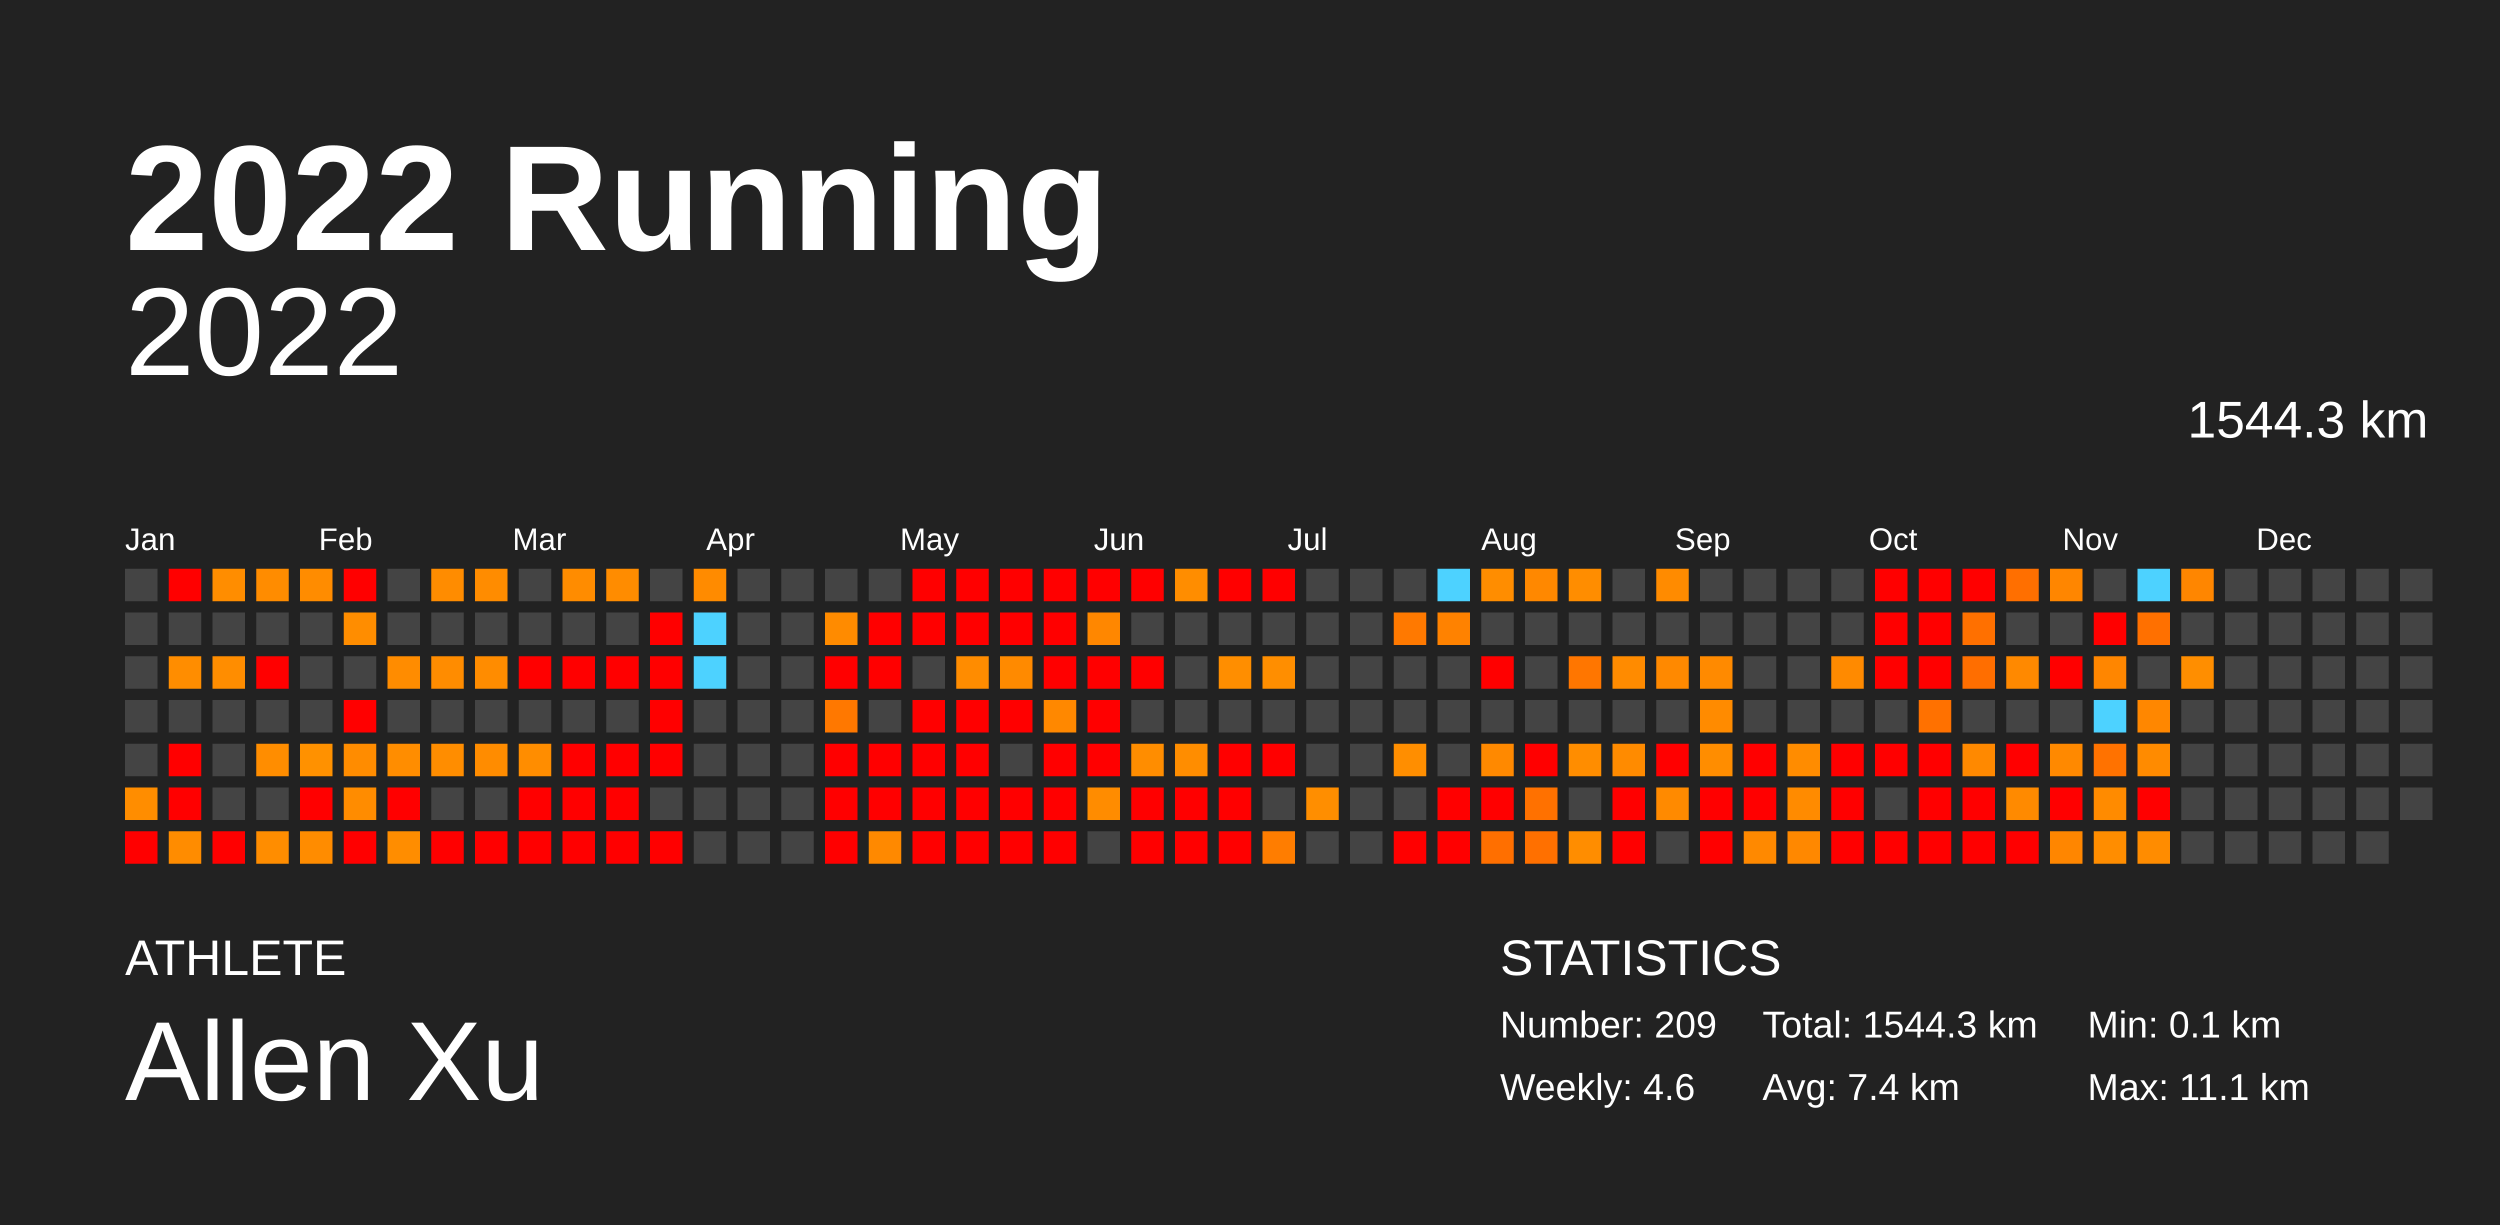
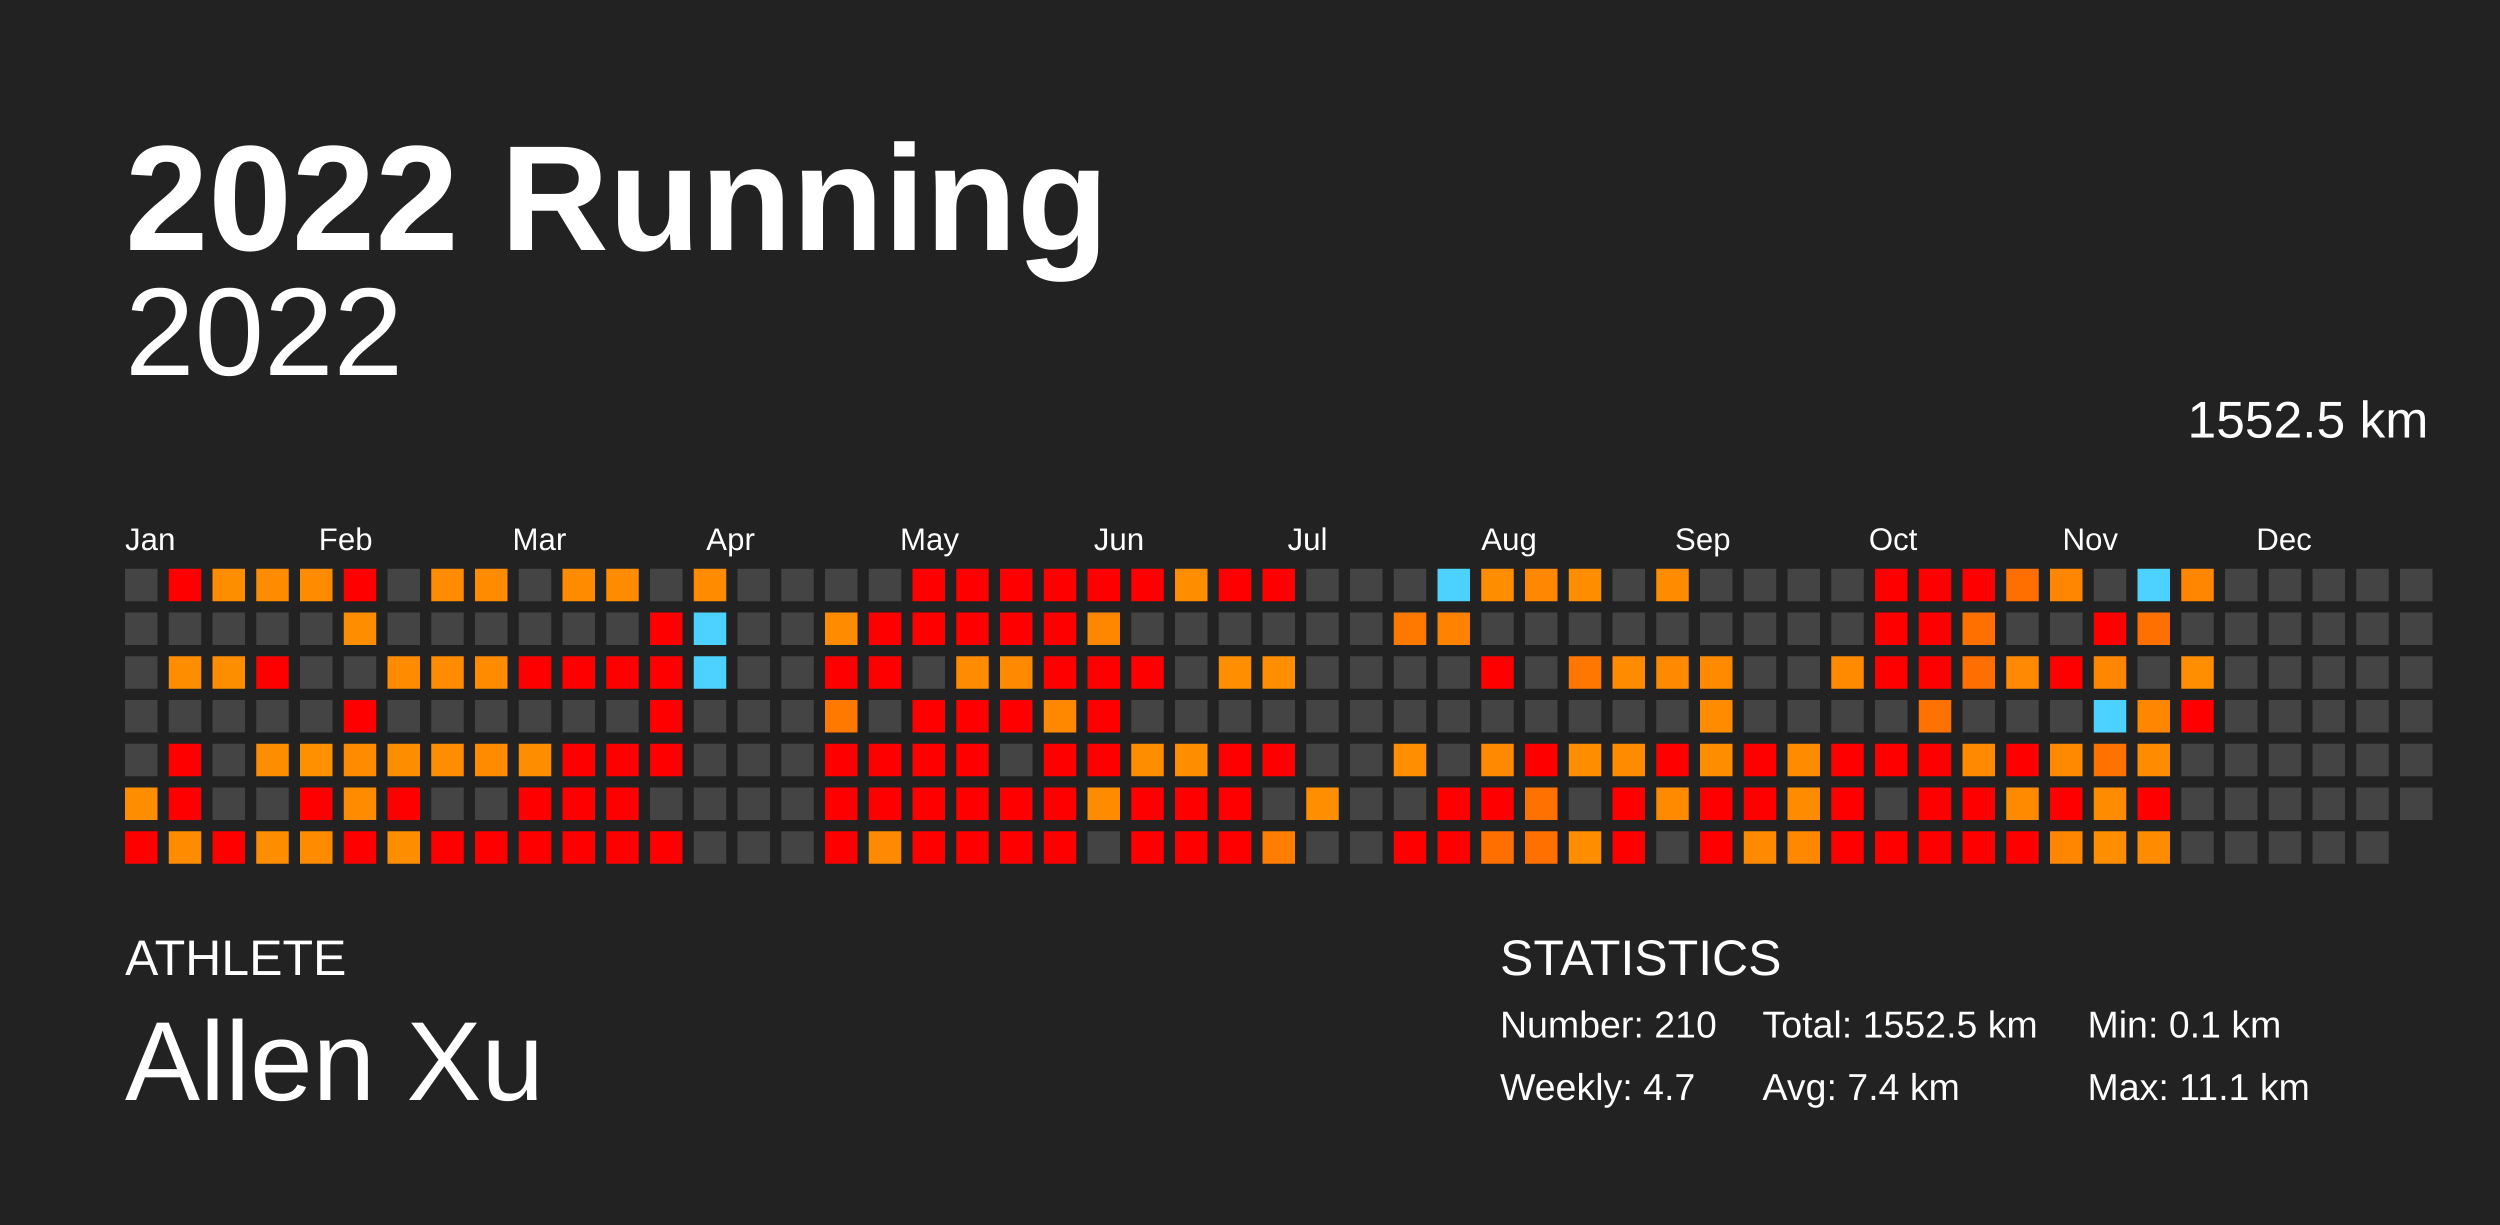
<svg xmlns="http://www.w3.org/2000/svg" baseProfile="full" height="98mm" version="1.1" viewBox="0,0,200,98" width="200mm">
  <defs />
  <rect fill="#222222" height="98" width="200" x="0" y="0" />
  <text fill="#FFFFFF" style="font-size:12px; font-family:Arial; font-weight:bold;" x="10" y="20">2022 Running</text>
  <text fill="#FFFFFF" style="font-size:4px; font-family:Arial" x="10" y="78">ATHLETE</text>
  <text fill="#FFFFFF" style="font-size:9px; font-family:Arial" x="10" y="88">Allen Xu</text>
  <text fill="#FFFFFF" style="font-size:4px; font-family:Arial" x="120" y="78">STATISTICS</text>
-   <text fill="#FFFFFF" style="font-size:3px; font-family:Arial" x="120" y="83">Number: 209</text>
-   <text fill="#FFFFFF" style="font-size:3px; font-family:Arial" x="120" y="88">Weekly: 4.6</text>
-   <text fill="#FFFFFF" style="font-size:3px; font-family:Arial" x="141" y="83">Total: 1544.3 km</text>
+   <text fill="#FFFFFF" style="font-size:3px; font-family:Arial" x="120" y="83">Number: 210</text>
+   <text fill="#FFFFFF" style="font-size:3px; font-family:Arial" x="120" y="88">Weekly: 4.7</text>
+   <text fill="#FFFFFF" style="font-size:3px; font-family:Arial" x="141" y="83">Total: 1552.5 km</text>
  <text fill="#FFFFFF" style="font-size:3px; font-family:Arial" x="141" y="88">Avg: 7.4 km</text>
  <text fill="#FFFFFF" style="font-size:3px; font-family:Arial" x="167" y="83">Min: 0.1 km</text>
  <text fill="#FFFFFF" style="font-size:3px; font-family:Arial" x="167" y="88">Max: 11.1 km</text>
  <text alignment-baseline="hanging" fill="#FFFFFF" style="font-size:10.0px; font-family:Arial;" x="10" y="30">2022</text>
-   <text alignment-baseline="hanging" fill="#FFFFFF" style="font-size:4.125px; font-family:Arial;" x="175" y="35">1544.3 km</text>
+   <text alignment-baseline="hanging" fill="#FFFFFF" style="font-size:4.125px; font-family:Arial;" x="175" y="35">1552.5 km</text>
  <text fill="#FFFFFF" style="font-size:2.5px; font-family:Arial" x="10.0" y="44">Jan</text>
  <text fill="#FFFFFF" style="font-size:2.5px; font-family:Arial" x="25.5" y="44">Feb</text>
  <text fill="#FFFFFF" style="font-size:2.5px; font-family:Arial" x="41.0" y="44">Mar</text>
  <text fill="#FFFFFF" style="font-size:2.5px; font-family:Arial" x="56.5" y="44">Apr</text>
  <text fill="#FFFFFF" style="font-size:2.5px; font-family:Arial" x="72.0" y="44">May</text>
  <text fill="#FFFFFF" style="font-size:2.5px; font-family:Arial" x="87.5" y="44">Jun</text>
  <text fill="#FFFFFF" style="font-size:2.5px; font-family:Arial" x="103.0" y="44">Jul</text>
  <text fill="#FFFFFF" style="font-size:2.5px; font-family:Arial" x="118.5" y="44">Aug</text>
  <text fill="#FFFFFF" style="font-size:2.5px; font-family:Arial" x="134.0" y="44">Sep</text>
  <text fill="#FFFFFF" style="font-size:2.5px; font-family:Arial" x="149.5" y="44">Oct</text>
  <text fill="#FFFFFF" style="font-size:2.5px; font-family:Arial" x="165.0" y="44">Nov</text>
  <text fill="#FFFFFF" style="font-size:2.5px; font-family:Arial" x="180.5" y="44">Dec</text>
  <rect fill="#444444" height="2.6" width="2.6" x="10.0" y="45.5" />
  <rect fill="#444444" height="2.6" width="2.6" x="10.0" y="49.0" />
  <rect fill="#444444" height="2.6" width="2.6" x="10.0" y="52.5" />
  <rect fill="#444444" height="2.6" width="2.6" x="10.0" y="56.0" />
  <rect fill="#444444" height="2.6" width="2.6" x="10.0" y="59.5" />
  <rect fill="#ff8d00" height="2.6" width="2.6" x="10.0" y="63.0" />
  <rect fill="red" height="2.6" width="2.6" x="10.0" y="66.5" />
  <rect fill="red" height="2.6" width="2.6" x="13.5" y="45.5" />
  <rect fill="#444444" height="2.6" width="2.6" x="13.5" y="49.0" />
  <rect fill="#ff8d00" height="2.6" width="2.6" x="13.5" y="52.5" />
  <rect fill="#444444" height="2.6" width="2.6" x="13.5" y="56.0" />
  <rect fill="red" height="2.6" width="2.6" x="13.5" y="59.5" />
  <rect fill="red" height="2.6" width="2.6" x="13.5" y="63.0" />
  <rect fill="#ff8c00" height="2.6" width="2.6" x="13.5" y="66.5" />
  <rect fill="#ff8d00" height="2.6" width="2.6" x="17.0" y="45.5" />
  <rect fill="#444444" height="2.6" width="2.6" x="17.0" y="49.0" />
  <rect fill="#ff8d00" height="2.6" width="2.6" x="17.0" y="52.5" />
  <rect fill="#444444" height="2.6" width="2.6" x="17.0" y="56.0" />
  <rect fill="#444444" height="2.6" width="2.6" x="17.0" y="59.5" />
  <rect fill="#444444" height="2.6" width="2.6" x="17.0" y="63.0" />
  <rect fill="red" height="2.6" width="2.6" x="17.0" y="66.5" />
  <rect fill="#ff8c00" height="2.6" width="2.6" x="20.5" y="45.5" />
  <rect fill="#444444" height="2.6" width="2.6" x="20.5" y="49.0" />
  <rect fill="red" height="2.6" width="2.6" x="20.5" y="52.5" />
  <rect fill="#444444" height="2.6" width="2.6" x="20.5" y="56.0" />
  <rect fill="#ff8d00" height="2.6" width="2.6" x="20.5" y="59.5" />
  <rect fill="#444444" height="2.6" width="2.6" x="20.5" y="63.0" />
  <rect fill="#ff8d00" height="2.6" width="2.6" x="20.5" y="66.5" />
  <rect fill="#ff8c00" height="2.6" width="2.6" x="24.0" y="45.5" />
  <rect fill="#444444" height="2.6" width="2.6" x="24.0" y="49.0" />
  <rect fill="#444444" height="2.6" width="2.6" x="24.0" y="52.5" />
  <rect fill="#444444" height="2.6" width="2.6" x="24.0" y="56.0" />
  <rect fill="#ff9100" height="2.6" width="2.6" x="24.0" y="59.5" />
  <rect fill="red" height="2.6" width="2.6" x="24.0" y="63.0" />
  <rect fill="#ff8c00" height="2.6" width="2.6" x="24.0" y="66.5" />
  <rect fill="red" height="2.6" width="2.6" x="27.5" y="45.5" />
  <rect fill="#ff8d00" height="2.6" width="2.6" x="27.5" y="49.0" />
  <rect fill="#444444" height="2.6" width="2.6" x="27.5" y="52.5" />
  <rect fill="red" height="2.6" width="2.6" x="27.5" y="56.0" />
  <rect fill="#ff8c00" height="2.6" width="2.6" x="27.5" y="59.5" />
  <rect fill="#ff8c00" height="2.6" width="2.6" x="27.5" y="63.0" />
  <rect fill="red" height="2.6" width="2.6" x="27.5" y="66.5" />
  <rect fill="#444444" height="2.6" width="2.6" x="31.0" y="45.5" />
  <rect fill="#444444" height="2.6" width="2.6" x="31.0" y="49.0" />
  <rect fill="#ff8c00" height="2.6" width="2.6" x="31.0" y="52.5" />
  <rect fill="#444444" height="2.6" width="2.6" x="31.0" y="56.0" />
  <rect fill="#ff8d00" height="2.6" width="2.6" x="31.0" y="59.5" />
  <rect fill="red" height="2.6" width="2.6" x="31.0" y="63.0" />
  <rect fill="#ff8d00" height="2.6" width="2.6" x="31.0" y="66.5" />
  <rect fill="#ff8c00" height="2.6" width="2.6" x="34.5" y="45.5" />
  <rect fill="#444444" height="2.6" width="2.6" x="34.5" y="49.0" />
  <rect fill="#ff8c00" height="2.6" width="2.6" x="34.5" y="52.5" />
  <rect fill="#444444" height="2.6" width="2.6" x="34.5" y="56.0" />
  <rect fill="#ff8d00" height="2.6" width="2.6" x="34.5" y="59.5" />
  <rect fill="#444444" height="2.6" width="2.6" x="34.5" y="63.0" />
  <rect fill="red" height="2.6" width="2.6" x="34.5" y="66.5" />
  <rect fill="#ff8c00" height="2.6" width="2.6" x="38.0" y="45.5" />
  <rect fill="#444444" height="2.6" width="2.6" x="38.0" y="49.0" />
  <rect fill="#ff8c00" height="2.6" width="2.6" x="38.0" y="52.5" />
  <rect fill="#444444" height="2.6" width="2.6" x="38.0" y="56.0" />
  <rect fill="#ff8c00" height="2.6" width="2.6" x="38.0" y="59.5" />
  <rect fill="#444444" height="2.6" width="2.6" x="38.0" y="63.0" />
  <rect fill="red" height="2.6" width="2.6" x="38.0" y="66.5" />
  <rect fill="#444444" height="2.6" width="2.6" x="41.5" y="45.5" />
  <rect fill="#444444" height="2.6" width="2.6" x="41.5" y="49.0" />
  <rect fill="red" height="2.6" width="2.6" x="41.5" y="52.5" />
  <rect fill="#444444" height="2.6" width="2.6" x="41.5" y="56.0" />
  <rect fill="#ff8d00" height="2.6" width="2.6" x="41.5" y="59.5" />
  <rect fill="red" height="2.6" width="2.6" x="41.5" y="63.0" />
  <rect fill="red" height="2.6" width="2.6" x="41.5" y="66.5" />
  <rect fill="#ff8c00" height="2.6" width="2.6" x="45.0" y="45.5" />
  <rect fill="#444444" height="2.6" width="2.6" x="45.0" y="49.0" />
  <rect fill="red" height="2.6" width="2.6" x="45.0" y="52.5" />
  <rect fill="#444444" height="2.6" width="2.6" x="45.0" y="56.0" />
  <rect fill="red" height="2.6" width="2.6" x="45.0" y="59.5" />
  <rect fill="red" height="2.6" width="2.6" x="45.0" y="63.0" />
  <rect fill="red" height="2.6" width="2.6" x="45.0" y="66.5" />
  <rect fill="#ff8c00" height="2.6" width="2.6" x="48.5" y="45.5" />
  <rect fill="#444444" height="2.6" width="2.6" x="48.5" y="49.0" />
  <rect fill="red" height="2.6" width="2.6" x="48.5" y="52.5" />
  <rect fill="#444444" height="2.6" width="2.6" x="48.5" y="56.0" />
  <rect fill="red" height="2.6" width="2.6" x="48.5" y="59.5" />
  <rect fill="red" height="2.6" width="2.6" x="48.5" y="63.0" />
  <rect fill="red" height="2.6" width="2.6" x="48.5" y="66.5" />
  <rect fill="#444444" height="2.6" width="2.6" x="52.0" y="45.5" />
  <rect fill="red" height="2.6" width="2.6" x="52.0" y="49.0" />
  <rect fill="red" height="2.6" width="2.6" x="52.0" y="52.5" />
  <rect fill="red" height="2.6" width="2.6" x="52.0" y="56.0" />
  <rect fill="red" height="2.6" width="2.6" x="52.0" y="59.5" />
  <rect fill="#444444" height="2.6" width="2.6" x="52.0" y="63.0" />
  <rect fill="red" height="2.6" width="2.6" x="52.0" y="66.5" />
  <rect fill="#ff8b00" height="2.6" width="2.6" x="55.5" y="45.5" />
  <rect fill="#4dd2ff" height="2.6" width="2.6" x="55.5" y="49.0" />
  <rect fill="#4dd2ff" height="2.6" width="2.6" x="55.5" y="52.5" />
  <rect fill="#444444" height="2.6" width="2.6" x="55.5" y="56.0" />
  <rect fill="#444444" height="2.6" width="2.6" x="55.5" y="59.5" />
  <rect fill="#444444" height="2.6" width="2.6" x="55.5" y="63.0" />
  <rect fill="#444444" height="2.6" width="2.6" x="55.5" y="66.5" />
  <rect fill="#444444" height="2.6" width="2.6" x="59.0" y="45.5" />
  <rect fill="#444444" height="2.6" width="2.6" x="59.0" y="49.0" />
  <rect fill="#444444" height="2.6" width="2.6" x="59.0" y="52.5" />
  <rect fill="#444444" height="2.6" width="2.6" x="59.0" y="56.0" />
  <rect fill="#444444" height="2.6" width="2.6" x="59.0" y="59.5" />
  <rect fill="#444444" height="2.6" width="2.6" x="59.0" y="63.0" />
  <rect fill="#444444" height="2.6" width="2.6" x="59.0" y="66.5" />
  <rect fill="#444444" height="2.6" width="2.6" x="62.5" y="45.5" />
  <rect fill="#444444" height="2.6" width="2.6" x="62.5" y="49.0" />
  <rect fill="#444444" height="2.6" width="2.6" x="62.5" y="52.5" />
  <rect fill="#444444" height="2.6" width="2.6" x="62.5" y="56.0" />
  <rect fill="#444444" height="2.6" width="2.6" x="62.5" y="59.5" />
  <rect fill="#444444" height="2.6" width="2.6" x="62.5" y="63.0" />
  <rect fill="#444444" height="2.6" width="2.6" x="62.5" y="66.5" />
  <rect fill="#444444" height="2.6" width="2.6" x="66.0" y="45.5" />
  <rect fill="#ff8b00" height="2.6" width="2.6" x="66.0" y="49.0" />
  <rect fill="red" height="2.6" width="2.6" x="66.0" y="52.5" />
  <rect fill="#ff7800" height="2.6" width="2.6" x="66.0" y="56.0" />
  <rect fill="red" height="2.6" width="2.6" x="66.0" y="59.5" />
  <rect fill="red" height="2.6" width="2.6" x="66.0" y="63.0" />
  <rect fill="red" height="2.6" width="2.6" x="66.0" y="66.5" />
  <rect fill="#444444" height="2.6" width="2.6" x="69.5" y="45.5" />
  <rect fill="red" height="2.6" width="2.6" x="69.5" y="49.0" />
  <rect fill="red" height="2.6" width="2.6" x="69.5" y="52.5" />
  <rect fill="#444444" height="2.6" width="2.6" x="69.5" y="56.0" />
  <rect fill="red" height="2.6" width="2.6" x="69.5" y="59.5" />
  <rect fill="red" height="2.6" width="2.6" x="69.5" y="63.0" />
  <rect fill="#ff8900" height="2.6" width="2.6" x="69.5" y="66.5" />
  <rect fill="red" height="2.6" width="2.6" x="73.0" y="45.5" />
  <rect fill="red" height="2.6" width="2.6" x="73.0" y="49.0" />
  <rect fill="#444444" height="2.6" width="2.6" x="73.0" y="52.5" />
  <rect fill="red" height="2.6" width="2.6" x="73.0" y="56.0" />
  <rect fill="red" height="2.6" width="2.6" x="73.0" y="59.5" />
  <rect fill="red" height="2.6" width="2.6" x="73.0" y="63.0" />
  <rect fill="red" height="2.6" width="2.6" x="73.0" y="66.5" />
  <rect fill="red" height="2.6" width="2.6" x="76.5" y="45.5" />
  <rect fill="red" height="2.6" width="2.6" x="76.5" y="49.0" />
  <rect fill="#ff8c00" height="2.6" width="2.6" x="76.5" y="52.5" />
  <rect fill="red" height="2.6" width="2.6" x="76.5" y="56.0" />
  <rect fill="red" height="2.6" width="2.6" x="76.5" y="59.5" />
  <rect fill="red" height="2.6" width="2.6" x="76.5" y="63.0" />
  <rect fill="red" height="2.6" width="2.6" x="76.5" y="66.5" />
  <rect fill="red" height="2.6" width="2.6" x="80.0" y="45.5" />
  <rect fill="red" height="2.6" width="2.6" x="80.0" y="49.0" />
  <rect fill="#ff8a00" height="2.6" width="2.6" x="80.0" y="52.5" />
  <rect fill="red" height="2.6" width="2.6" x="80.0" y="56.0" />
  <rect fill="#444444" height="2.6" width="2.6" x="80.0" y="59.5" />
  <rect fill="red" height="2.6" width="2.6" x="80.0" y="63.0" />
  <rect fill="red" height="2.6" width="2.6" x="80.0" y="66.5" />
  <rect fill="red" height="2.6" width="2.6" x="83.5" y="45.5" />
  <rect fill="red" height="2.6" width="2.6" x="83.5" y="49.0" />
  <rect fill="red" height="2.6" width="2.6" x="83.5" y="52.5" />
  <rect fill="#ff8800" height="2.6" width="2.6" x="83.5" y="56.0" />
  <rect fill="red" height="2.6" width="2.6" x="83.5" y="59.5" />
  <rect fill="red" height="2.6" width="2.6" x="83.5" y="63.0" />
  <rect fill="red" height="2.6" width="2.6" x="83.5" y="66.5" />
  <rect fill="red" height="2.6" width="2.6" x="87.0" y="45.5" />
  <rect fill="#ff8700" height="2.6" width="2.6" x="87.0" y="49.0" />
  <rect fill="red" height="2.6" width="2.6" x="87.0" y="52.5" />
  <rect fill="red" height="2.6" width="2.6" x="87.0" y="56.0" />
  <rect fill="red" height="2.6" width="2.6" x="87.0" y="59.5" />
  <rect fill="#ff8c00" height="2.6" width="2.6" x="87.0" y="63.0" />
  <rect fill="#444444" height="2.6" width="2.6" x="87.0" y="66.5" />
  <rect fill="red" height="2.6" width="2.6" x="90.5" y="45.5" />
  <rect fill="#444444" height="2.6" width="2.6" x="90.5" y="49.0" />
  <rect fill="red" height="2.6" width="2.6" x="90.5" y="52.5" />
  <rect fill="#444444" height="2.6" width="2.6" x="90.5" y="56.0" />
  <rect fill="#ff8d00" height="2.6" width="2.6" x="90.5" y="59.5" />
  <rect fill="red" height="2.6" width="2.6" x="90.5" y="63.0" />
  <rect fill="red" height="2.6" width="2.6" x="90.5" y="66.5" />
  <rect fill="#ff8d00" height="2.6" width="2.6" x="94.0" y="45.5" />
  <rect fill="#444444" height="2.6" width="2.6" x="94.0" y="49.0" />
  <rect fill="#444444" height="2.6" width="2.6" x="94.0" y="52.5" />
  <rect fill="#444444" height="2.6" width="2.6" x="94.0" y="56.0" />
  <rect fill="#ff8d00" height="2.6" width="2.6" x="94.0" y="59.5" />
  <rect fill="red" height="2.6" width="2.6" x="94.0" y="63.0" />
  <rect fill="red" height="2.6" width="2.6" x="94.0" y="66.5" />
  <rect fill="red" height="2.6" width="2.6" x="97.5" y="45.5" />
  <rect fill="#444444" height="2.6" width="2.6" x="97.5" y="49.0" />
  <rect fill="#ff8e00" height="2.6" width="2.6" x="97.5" y="52.5" />
  <rect fill="#444444" height="2.6" width="2.6" x="97.5" y="56.0" />
  <rect fill="red" height="2.6" width="2.6" x="97.5" y="59.5" />
  <rect fill="red" height="2.6" width="2.6" x="97.5" y="63.0" />
  <rect fill="red" height="2.6" width="2.6" x="97.5" y="66.5" />
  <rect fill="red" height="2.6" width="2.6" x="101.0" y="45.5" />
  <rect fill="#444444" height="2.6" width="2.6" x="101.0" y="49.0" />
  <rect fill="#ff8e00" height="2.6" width="2.6" x="101.0" y="52.5" />
  <rect fill="#444444" height="2.6" width="2.6" x="101.0" y="56.0" />
  <rect fill="red" height="2.6" width="2.6" x="101.0" y="59.5" />
  <rect fill="#444444" height="2.6" width="2.6" x="101.0" y="63.0" />
  <rect fill="#ff7d00" height="2.6" width="2.6" x="101.0" y="66.5" />
  <rect fill="#444444" height="2.6" width="2.6" x="104.5" y="45.5" />
  <rect fill="#444444" height="2.6" width="2.6" x="104.5" y="49.0" />
  <rect fill="#444444" height="2.6" width="2.6" x="104.5" y="52.5" />
  <rect fill="#444444" height="2.6" width="2.6" x="104.5" y="56.0" />
  <rect fill="#444444" height="2.6" width="2.6" x="104.5" y="59.5" />
  <rect fill="#ff8e00" height="2.6" width="2.6" x="104.5" y="63.0" />
  <rect fill="#444444" height="2.6" width="2.6" x="104.5" y="66.5" />
  <rect fill="#444444" height="2.6" width="2.6" x="108.0" y="45.5" />
  <rect fill="#444444" height="2.6" width="2.6" x="108.0" y="49.0" />
  <rect fill="#444444" height="2.6" width="2.6" x="108.0" y="52.5" />
  <rect fill="#444444" height="2.6" width="2.6" x="108.0" y="56.0" />
  <rect fill="#444444" height="2.6" width="2.6" x="108.0" y="59.5" />
  <rect fill="#444444" height="2.6" width="2.6" x="108.0" y="63.0" />
  <rect fill="#444444" height="2.6" width="2.6" x="108.0" y="66.5" />
  <rect fill="#444444" height="2.6" width="2.6" x="111.5" y="45.5" />
  <rect fill="#ff7900" height="2.6" width="2.6" x="111.5" y="49.0" />
  <rect fill="#444444" height="2.6" width="2.6" x="111.5" y="52.5" />
  <rect fill="#444444" height="2.6" width="2.6" x="111.5" y="56.0" />
  <rect fill="#ff8e00" height="2.6" width="2.6" x="111.5" y="59.5" />
  <rect fill="#444444" height="2.6" width="2.6" x="111.5" y="63.0" />
  <rect fill="red" height="2.6" width="2.6" x="111.5" y="66.5" />
  <rect fill="#4dd2ff" height="2.6" width="2.6" x="115.0" y="45.5" />
  <rect fill="#ff8200" height="2.6" width="2.6" x="115.0" y="49.0" />
  <rect fill="#444444" height="2.6" width="2.6" x="115.0" y="52.5" />
  <rect fill="#444444" height="2.6" width="2.6" x="115.0" y="56.0" />
  <rect fill="#444444" height="2.6" width="2.6" x="115.0" y="59.5" />
  <rect fill="red" height="2.6" width="2.6" x="115.0" y="63.0" />
  <rect fill="red" height="2.6" width="2.6" x="115.0" y="66.5" />
  <rect fill="#ff8d00" height="2.6" width="2.6" x="118.5" y="45.5" />
  <rect fill="#444444" height="2.6" width="2.6" x="118.5" y="49.0" />
  <rect fill="red" height="2.6" width="2.6" x="118.5" y="52.5" />
  <rect fill="#444444" height="2.6" width="2.6" x="118.5" y="56.0" />
  <rect fill="#ff8900" height="2.6" width="2.6" x="118.5" y="59.5" />
  <rect fill="red" height="2.6" width="2.6" x="118.5" y="63.0" />
  <rect fill="#ff6f00" height="2.6" width="2.6" x="118.5" y="66.5" />
  <rect fill="#ff8800" height="2.6" width="2.6" x="122.0" y="45.5" />
  <rect fill="#444444" height="2.6" width="2.6" x="122.0" y="49.0" />
  <rect fill="#444444" height="2.6" width="2.6" x="122.0" y="52.5" />
  <rect fill="#444444" height="2.6" width="2.6" x="122.0" y="56.0" />
  <rect fill="red" height="2.6" width="2.6" x="122.0" y="59.5" />
  <rect fill="#ff7100" height="2.6" width="2.6" x="122.0" y="63.0" />
  <rect fill="#ff7000" height="2.6" width="2.6" x="122.0" y="66.5" />
  <rect fill="#ff8d00" height="2.6" width="2.6" x="125.5" y="45.5" />
  <rect fill="#444444" height="2.6" width="2.6" x="125.5" y="49.0" />
  <rect fill="#ff7600" height="2.6" width="2.6" x="125.5" y="52.5" />
  <rect fill="#444444" height="2.6" width="2.6" x="125.5" y="56.0" />
  <rect fill="#ff8d00" height="2.6" width="2.6" x="125.5" y="59.5" />
  <rect fill="#444444" height="2.6" width="2.6" x="125.5" y="63.0" />
  <rect fill="#ff8d00" height="2.6" width="2.6" x="125.5" y="66.5" />
  <rect fill="#444444" height="2.6" width="2.6" x="129.0" y="45.5" />
  <rect fill="#444444" height="2.6" width="2.6" x="129.0" y="49.0" />
  <rect fill="#ff8b00" height="2.6" width="2.6" x="129.0" y="52.5" />
  <rect fill="#444444" height="2.6" width="2.6" x="129.0" y="56.0" />
  <rect fill="#ff8b00" height="2.6" width="2.6" x="129.0" y="59.5" />
  <rect fill="red" height="2.6" width="2.6" x="129.0" y="63.0" />
  <rect fill="red" height="2.6" width="2.6" x="129.0" y="66.5" />
  <rect fill="#ff8b00" height="2.6" width="2.6" x="132.5" y="45.5" />
  <rect fill="#444444" height="2.6" width="2.6" x="132.5" y="49.0" />
  <rect fill="#ff8900" height="2.6" width="2.6" x="132.5" y="52.5" />
  <rect fill="#444444" height="2.6" width="2.6" x="132.5" y="56.0" />
  <rect fill="red" height="2.6" width="2.6" x="132.5" y="59.5" />
  <rect fill="#ff8a00" height="2.6" width="2.6" x="132.5" y="63.0" />
  <rect fill="#444444" height="2.6" width="2.6" x="132.5" y="66.5" />
  <rect fill="#444444" height="2.6" width="2.6" x="136.0" y="45.5" />
  <rect fill="#444444" height="2.6" width="2.6" x="136.0" y="49.0" />
  <rect fill="#ff8a00" height="2.6" width="2.6" x="136.0" y="52.5" />
  <rect fill="#ff8b00" height="2.6" width="2.6" x="136.0" y="56.0" />
  <rect fill="#ff8d00" height="2.6" width="2.6" x="136.0" y="59.5" />
  <rect fill="red" height="2.6" width="2.6" x="136.0" y="63.0" />
  <rect fill="red" height="2.6" width="2.6" x="136.0" y="66.5" />
  <rect fill="#444444" height="2.6" width="2.6" x="139.5" y="45.5" />
  <rect fill="#444444" height="2.6" width="2.6" x="139.5" y="49.0" />
  <rect fill="#444444" height="2.6" width="2.6" x="139.5" y="52.5" />
  <rect fill="#444444" height="2.6" width="2.6" x="139.5" y="56.0" />
  <rect fill="red" height="2.6" width="2.6" x="139.5" y="59.5" />
  <rect fill="red" height="2.6" width="2.6" x="139.5" y="63.0" />
  <rect fill="#ff8900" height="2.6" width="2.6" x="139.5" y="66.5" />
  <rect fill="#444444" height="2.6" width="2.6" x="143.0" y="45.5" />
  <rect fill="#444444" height="2.6" width="2.6" x="143.0" y="49.0" />
  <rect fill="#444444" height="2.6" width="2.6" x="143.0" y="52.5" />
  <rect fill="#444444" height="2.6" width="2.6" x="143.0" y="56.0" />
  <rect fill="#ff8c00" height="2.6" width="2.6" x="143.0" y="59.5" />
  <rect fill="#ff8b00" height="2.6" width="2.6" x="143.0" y="63.0" />
  <rect fill="#ff8800" height="2.6" width="2.6" x="143.0" y="66.5" />
  <rect fill="#444444" height="2.6" width="2.6" x="146.5" y="45.5" />
  <rect fill="#444444" height="2.6" width="2.6" x="146.5" y="49.0" />
  <rect fill="#ff8a00" height="2.6" width="2.6" x="146.5" y="52.5" />
  <rect fill="#444444" height="2.6" width="2.6" x="146.5" y="56.0" />
  <rect fill="red" height="2.6" width="2.6" x="146.5" y="59.5" />
  <rect fill="red" height="2.6" width="2.6" x="146.5" y="63.0" />
  <rect fill="red" height="2.6" width="2.6" x="146.5" y="66.5" />
  <rect fill="red" height="2.6" width="2.6" x="150.0" y="45.5" />
  <rect fill="red" height="2.6" width="2.6" x="150.0" y="49.0" />
  <rect fill="red" height="2.6" width="2.6" x="150.0" y="52.5" />
  <rect fill="#444444" height="2.6" width="2.6" x="150.0" y="56.0" />
  <rect fill="red" height="2.6" width="2.6" x="150.0" y="59.5" />
  <rect fill="#444444" height="2.6" width="2.6" x="150.0" y="63.0" />
  <rect fill="red" height="2.6" width="2.6" x="150.0" y="66.5" />
  <rect fill="red" height="2.6" width="2.6" x="153.5" y="45.5" />
  <rect fill="red" height="2.6" width="2.6" x="153.5" y="49.0" />
  <rect fill="red" height="2.6" width="2.6" x="153.5" y="52.5" />
  <rect fill="#ff7100" height="2.6" width="2.6" x="153.5" y="56.0" />
  <rect fill="red" height="2.6" width="2.6" x="153.5" y="59.5" />
  <rect fill="red" height="2.6" width="2.6" x="153.5" y="63.0" />
  <rect fill="red" height="2.6" width="2.6" x="153.5" y="66.5" />
  <rect fill="red" height="2.6" width="2.6" x="157.0" y="45.5" />
  <rect fill="#ff7000" height="2.6" width="2.6" x="157.0" y="49.0" />
  <rect fill="#ff6e00" height="2.6" width="2.6" x="157.0" y="52.5" />
  <rect fill="#444444" height="2.6" width="2.6" x="157.0" y="56.0" />
  <rect fill="#ff8900" height="2.6" width="2.6" x="157.0" y="59.5" />
  <rect fill="red" height="2.6" width="2.6" x="157.0" y="63.0" />
  <rect fill="red" height="2.6" width="2.6" x="157.0" y="66.5" />
  <rect fill="#ff6f00" height="2.6" width="2.6" x="160.5" y="45.5" />
  <rect fill="#444444" height="2.6" width="2.6" x="160.5" y="49.0" />
  <rect fill="#ff8900" height="2.6" width="2.6" x="160.5" y="52.5" />
  <rect fill="#444444" height="2.6" width="2.6" x="160.5" y="56.0" />
  <rect fill="red" height="2.6" width="2.6" x="160.5" y="59.5" />
  <rect fill="#ff8a00" height="2.6" width="2.6" x="160.5" y="63.0" />
  <rect fill="red" height="2.6" width="2.6" x="160.5" y="66.5" />
  <rect fill="#ff8600" height="2.6" width="2.6" x="164.0" y="45.5" />
  <rect fill="#444444" height="2.6" width="2.6" x="164.0" y="49.0" />
  <rect fill="red" height="2.6" width="2.6" x="164.0" y="52.5" />
  <rect fill="#444444" height="2.6" width="2.6" x="164.0" y="56.0" />
  <rect fill="#ff8900" height="2.6" width="2.6" x="164.0" y="59.5" />
  <rect fill="red" height="2.6" width="2.6" x="164.0" y="63.0" />
  <rect fill="#ff8600" height="2.6" width="2.6" x="164.0" y="66.5" />
  <rect fill="#444444" height="2.6" width="2.6" x="167.5" y="45.5" />
  <rect fill="red" height="2.6" width="2.6" x="167.5" y="49.0" />
  <rect fill="#ff8600" height="2.6" width="2.6" x="167.5" y="52.5" />
  <rect fill="#4dd2ff" height="2.6" width="2.6" x="167.5" y="56.0" />
  <rect fill="#ff7200" height="2.6" width="2.6" x="167.5" y="59.5" />
  <rect fill="#ff8b00" height="2.6" width="2.6" x="167.5" y="63.0" />
  <rect fill="#ff8d00" height="2.6" width="2.6" x="167.5" y="66.5" />
  <rect fill="#4dd2ff" height="2.6" width="2.6" x="171.0" y="45.5" />
  <rect fill="#ff7000" height="2.6" width="2.6" x="171.0" y="49.0" />
  <rect fill="#444444" height="2.6" width="2.6" x="171.0" y="52.5" />
  <rect fill="#ff8700" height="2.6" width="2.6" x="171.0" y="56.0" />
  <rect fill="#ff8b00" height="2.6" width="2.6" x="171.0" y="59.5" />
  <rect fill="red" height="2.6" width="2.6" x="171.0" y="63.0" />
  <rect fill="#ff8c00" height="2.6" width="2.6" x="171.0" y="66.5" />
  <rect fill="#ff8600" height="2.6" width="2.6" x="174.5" y="45.5" />
  <rect fill="#444444" height="2.6" width="2.6" x="174.5" y="49.0" />
  <rect fill="#ff8e00" height="2.6" width="2.6" x="174.5" y="52.5" />
-   <rect fill="#444444" height="2.6" width="2.6" x="174.5" y="56.0" />
+   <rect fill="red" height="2.6" width="2.6" x="174.5" y="56.0" />
  <rect fill="#444444" height="2.6" width="2.6" x="174.5" y="59.5" />
  <rect fill="#444444" height="2.6" width="2.6" x="174.5" y="63.0" />
  <rect fill="#444444" height="2.6" width="2.6" x="174.5" y="66.5" />
  <rect fill="#444444" height="2.6" width="2.6" x="178.0" y="45.5" />
  <rect fill="#444444" height="2.6" width="2.6" x="178.0" y="49.0" />
  <rect fill="#444444" height="2.6" width="2.6" x="178.0" y="52.5" />
  <rect fill="#444444" height="2.6" width="2.6" x="178.0" y="56.0" />
  <rect fill="#444444" height="2.6" width="2.6" x="178.0" y="59.5" />
  <rect fill="#444444" height="2.6" width="2.6" x="178.0" y="63.0" />
  <rect fill="#444444" height="2.6" width="2.6" x="178.0" y="66.5" />
  <rect fill="#444444" height="2.6" width="2.6" x="181.5" y="45.5" />
  <rect fill="#444444" height="2.6" width="2.6" x="181.5" y="49.0" />
  <rect fill="#444444" height="2.6" width="2.6" x="181.5" y="52.5" />
  <rect fill="#444444" height="2.6" width="2.6" x="181.5" y="56.0" />
  <rect fill="#444444" height="2.6" width="2.6" x="181.5" y="59.5" />
  <rect fill="#444444" height="2.6" width="2.6" x="181.5" y="63.0" />
  <rect fill="#444444" height="2.6" width="2.6" x="181.5" y="66.5" />
  <rect fill="#444444" height="2.6" width="2.6" x="185.0" y="45.5" />
  <rect fill="#444444" height="2.6" width="2.6" x="185.0" y="49.0" />
  <rect fill="#444444" height="2.6" width="2.6" x="185.0" y="52.5" />
  <rect fill="#444444" height="2.6" width="2.6" x="185.0" y="56.0" />
  <rect fill="#444444" height="2.6" width="2.6" x="185.0" y="59.5" />
  <rect fill="#444444" height="2.6" width="2.6" x="185.0" y="63.0" />
  <rect fill="#444444" height="2.6" width="2.6" x="185.0" y="66.5" />
  <rect fill="#444444" height="2.6" width="2.6" x="188.5" y="45.5" />
  <rect fill="#444444" height="2.6" width="2.6" x="188.5" y="49.0" />
  <rect fill="#444444" height="2.6" width="2.6" x="188.5" y="52.5" />
  <rect fill="#444444" height="2.6" width="2.6" x="188.5" y="56.0" />
  <rect fill="#444444" height="2.6" width="2.6" x="188.5" y="59.5" />
  <rect fill="#444444" height="2.6" width="2.6" x="188.5" y="63.0" />
  <rect fill="#444444" height="2.6" width="2.6" x="188.5" y="66.5" />
  <rect fill="#444444" height="2.6" width="2.6" x="192.0" y="45.5" />
  <rect fill="#444444" height="2.6" width="2.6" x="192.0" y="49.0" />
  <rect fill="#444444" height="2.6" width="2.6" x="192.0" y="52.5" />
  <rect fill="#444444" height="2.6" width="2.6" x="192.0" y="56.0" />
  <rect fill="#444444" height="2.6" width="2.6" x="192.0" y="59.5" />
  <rect fill="#444444" height="2.6" width="2.6" x="192.0" y="63.0" />
</svg>
